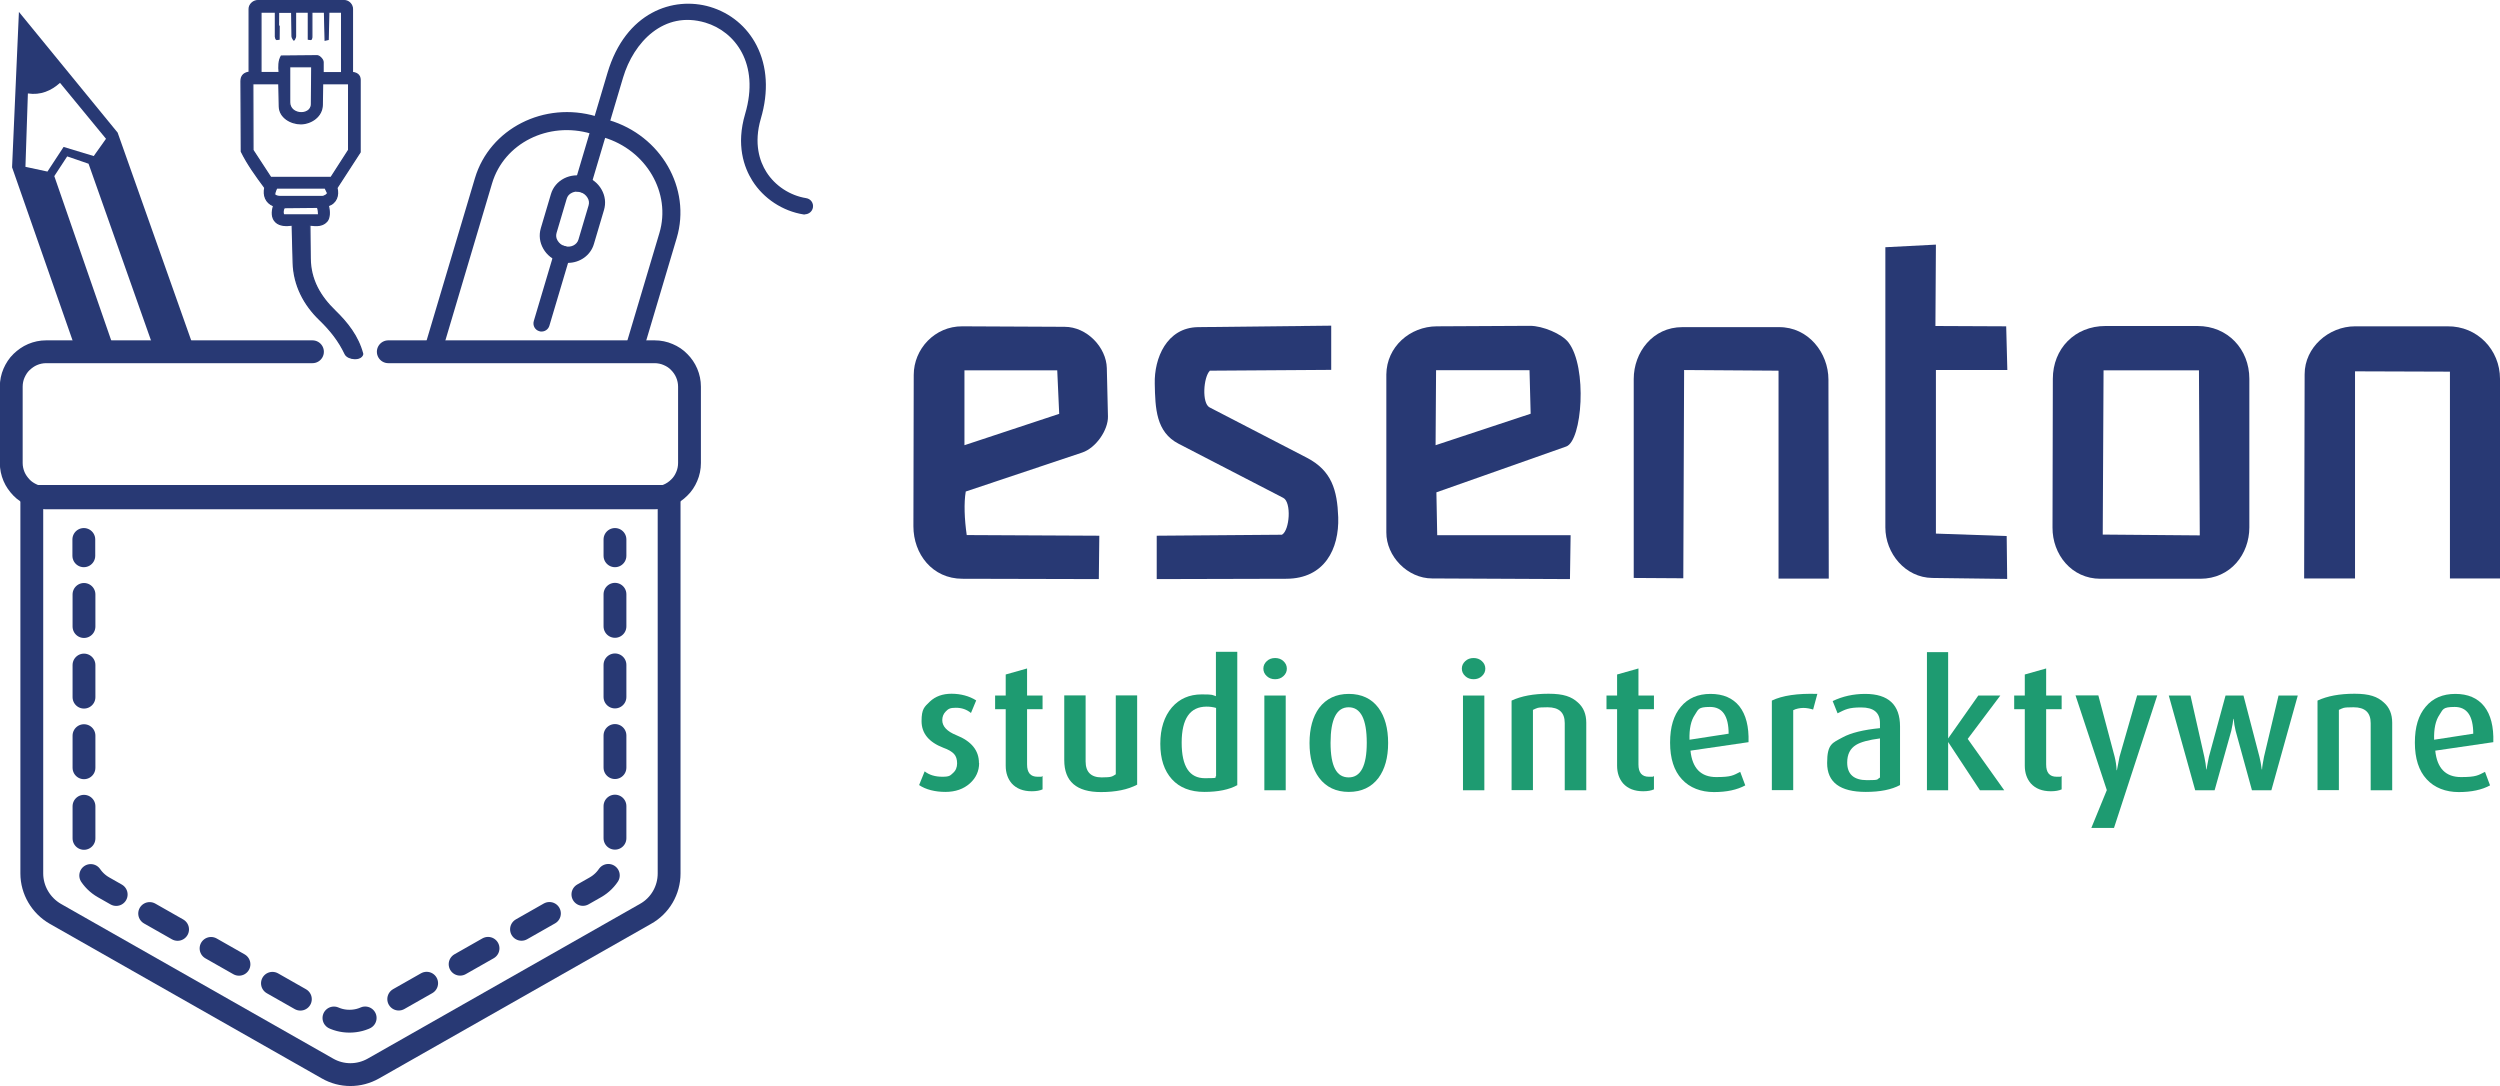
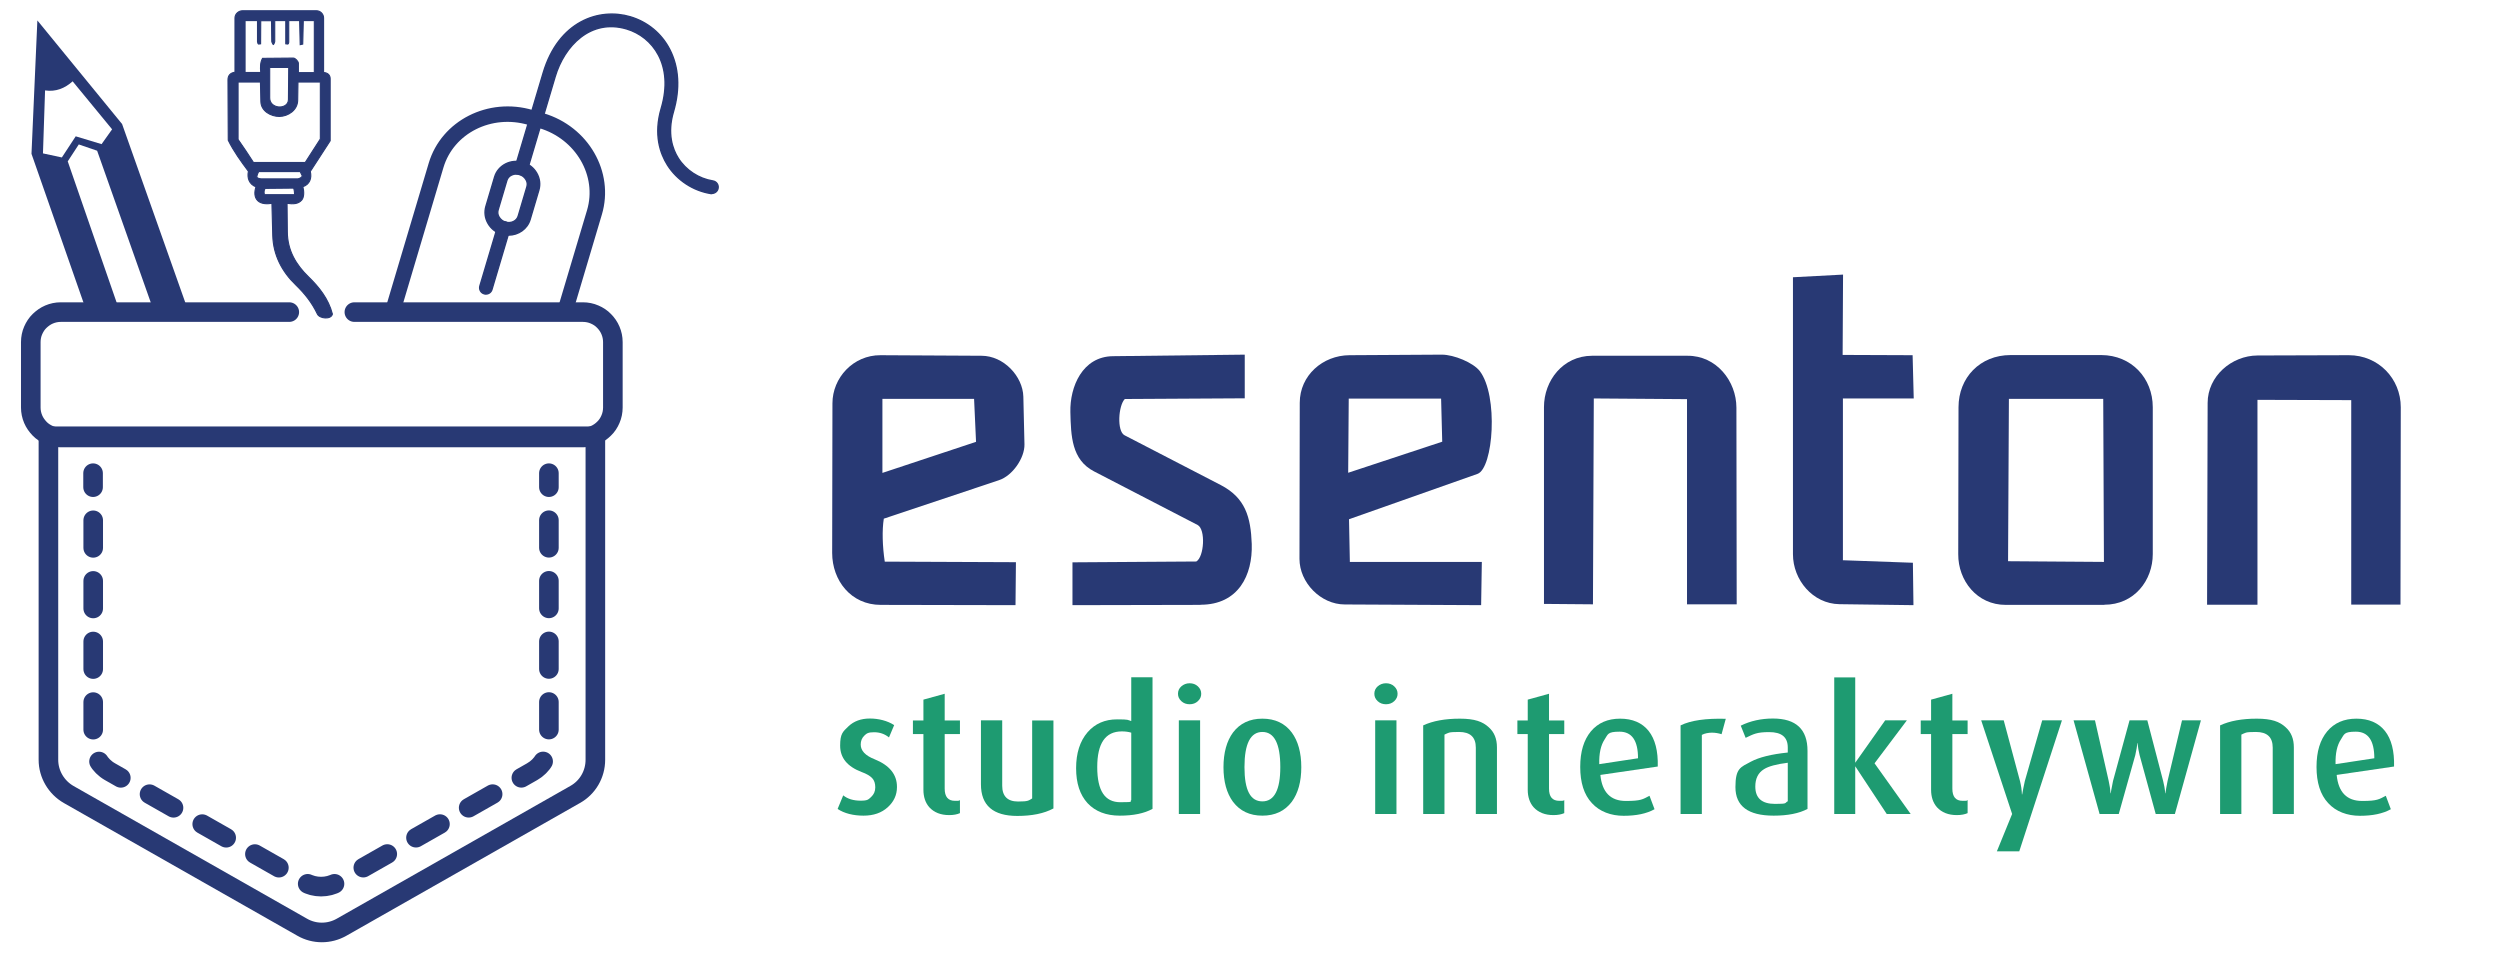
- <svg xmlns="http://www.w3.org/2000/svg" id="Layer_1" data-name="Layer 1" viewBox="0 0 1533 665.9">
+ <svg xmlns="http://www.w3.org/2000/svg" id="Layer_2" version="1.1" viewBox="0 0 1786.3 685.8">
  <defs>
    <style>
-       .cls-1 {
+       .st0 {
        fill: #1e9b71;
      }

-       .cls-2, .cls-3, .cls-4, .cls-5 {
+       .st1, .st2, .st3, .st4 {
        fill: #283974;
      }

-       .cls-3 {
+       .st2 {
        stroke-width: .8px;
      }

-       .cls-3, .cls-4, .cls-6, .cls-7, .cls-5, .cls-8, .cls-9 {
+       .st2, .st5, .st3, .st6, .st7, .st4, .st8 {
        stroke: #283974;
      }

-       .cls-3, .cls-4, .cls-7, .cls-5, .cls-8 {
+       .st2, .st3, .st7, .st4, .st8 {
        stroke-miterlimit: 10;
      }

-       .cls-6, .cls-7, .cls-8, .cls-9 {
+       .st5 {
+         stroke-dasharray: 19.7 23.6;
+       }
+ 
+       .st5, .st6 {
+         stroke-linejoin: round;
+       }
+ 
+       .st5, .st6, .st7, .st8 {
        fill: none;
        stroke-width: 14px;
      }

-       .cls-6, .cls-8, .cls-9 {
+       .st5, .st6, .st8 {
        stroke-linecap: round;
      }

-       .cls-6, .cls-9 {
-         stroke-linejoin: round;
-       }
- 
-       .cls-5 {
+       .st4 {
        stroke-width: 2px;
-       }
- 
-       .cls-9 {
-         stroke-dasharray: 19.7 23.6;
      }
    </style>
  </defs>
-   <path class="cls-3" d="M222.4,217.1c-.9,4.1-9.1,3.3-10.7,0-3.9-8.2-9-14.6-15.5-20.9-9.8-9.4-16-21.3-16.4-35.1l-.6-23.1c-3.6.5-7.6.5-10.1-1.9s-2.5-6.2-1.3-9.9c-4.9-1.9-6.4-6.4-5.4-11.1-5.2-7-10.6-14.4-14.4-22.2l-.2-43.1c0-3,1.5-5,5-5.5V5.5c0-2.8,2.6-5.1,5.3-5.1h53c2.7,0,5,2.4,5,5.1v39c3.1.2,4.7,2,4.7,4.4v44.4c0,0-14.2,21.9-14.2,21.9,1.2,4.7-.4,9.3-5.3,10.9.9,3.4.9,7.5-.8,9.5-2.5,2.9-6,3-10.5,2.4l.2,20.4c.1,13.2,6.1,23.4,15.2,32.2,7.4,7.2,14.2,15.6,17,26.5ZM191.2,7.4v15.1c.1.3-.3,1.8-.6,1.7l-1.5-.2V7.4s-7.9,0-7.9,0v14.9c0,.6-.9,2.6-1.1,2.2s-1-1.6-1-2.2l-.2-14.8h-7.7c0-.1-.1,16.5-.1,16.5l-1.5.2c-.3,0-.7-1.4-.7-1.7V7.4s-8.9,0-8.9,0v37.1s11.2,0,11.2,0c-.3-3.7-.4-7.1,1.3-10.1l22-.2c1.4,0,3.6,2.4,3.6,3.8v6.6c0,0,11.4,0,11.4,0V7.4s-7.9,0-7.9,0l-.4,16.8-1.8.4-.4-17.2h-7.6ZM191,63.7l.2-22.8h-13.6s0,21.8,0,21.8c0,3.8,2.9,6,6.2,6.4s7.2-1.3,7.2-5.3ZM213.8,51.3h-16s-.2,13-.2,13c-.1,7.1-6.8,11.5-13.1,11.6-6,0-13.1-3.8-13.2-10.7l-.3-13.9h-16s.1,40.8.1,40.8l10.9,16.7h37c0,0,10.8-16.8,10.8-16.8v-40.7ZM197.7,120.5c1.1,0,3.5-1.4,3.1-2.3l-1.4-2.9h-29.7c-.5.8-1.2,2.7-1.3,3.7s2.1,1.5,3.1,1.5h26.1ZM195.4,131.8c0-1.4-.2-3.5-.7-4.7l-20,.2c-1.2,0-1.6,4.5-.4,4.5h21.1Z" />
+   <path class="st1" d="M1503.6,432.2h-70.5c-20.5,0-34-17.3-33.9-36.2l.2-105c0-21.2,15.4-37.3,37.2-37.3h64.9c21.4.1,36.7,16.4,36.7,37.3v104.9c0,18.7-13.1,36.2-34.7,36.2h0ZM1503.3,401.5l-.5-116.5h-67.4s-.6,116-.6,116l68.5.5h0Z" />
+   <path class="st1" d="M964.4,401.5h94.4s-.5,30.9-.5,30.9l-97.4-.5c-17.3,0-32.4-15.7-32.4-32.6l.2-111.5c0-19.6,16.5-33.9,35.5-34l66-.4c8.7,0,22.4,5.7,27.1,11.7,13.5,17.6,9.7,69.5-1.6,73.5l-91.8,32.4.6,30.4h0ZM1030.5,315.6l-.8-30.8h-66l-.4,53,67.2-22.2h0Z" />
+   <path class="st1" d="M632.2,401.3l93.7.4-.3,30.7-96.3-.2c-21.3,0-34.7-17.5-34.7-37.1l.2-106.9c0-18.3,14.9-34.5,34.3-34.4l72.2.4c15.9,0,29.5,14.7,29.9,29.2l.8,34.1c.2,9.7-8.5,22.4-18.2,25.6l-82.3,27.5c-1.3,8.2-1,19.6.7,30.8h0ZM697.4,315.7l-1.4-30.7h-65.5v52.9l66.9-22.2h0Z" />
+   <path class="st1" d="M1680.2,285.9l-67.2-.2v146.4h-36l.4-144.2c0-19.1,17.1-33.8,35.6-33.9l65.3-.2c21.1,0,37.1,16.7,37.1,37.2l-.2,141h-35.2c0,0,0-146.1,0-146.1h0Z" />
+   <path class="st1" d="M1205.5,285.2l-66.7-.5-.6,147.1-35-.3v-140.6c0-18.9,13.5-36.6,34.3-36.7h68.3c20.6-.1,34.9,18.1,34.9,37.1l.2,140.5h-35.5v-146.7h0Z" />
+   <path class="st1" d="M857.9,432.2l-91.6.2v-30.6s88.5-.6,88.5-.6c5.6-3.3,6.8-23,.9-26.1l-74-38.3c-16-8.3-16.5-25.2-16.9-42.4-.4-17.9,8.5-39.7,30.5-39.9l94.1-1.1v31.2c-.1,0-85.7.5-85.7.5-4.6,4.6-5.8,23-.2,25.9l68.8,35.6c17.5,9.1,21.4,22.8,22.1,42.1.7,22.2-9.5,43.4-36.6,43.4h0Z" />
+   <path class="st1" d="M1316.8,284.6v115.7c0,0,50,1.8,50,1.8l.4,30.3-52.9-.7c-19.1-.3-33.2-17.4-33.2-35.7v-197.9c0,0,35.8-1.9,35.8-1.9l-.3,57.4,50,.2.8,30.9h-50.5c0-.1,0-.1,0-.1Z" />
+   <path class="st0" d="M640.9,562.4c0,5.6-2.2,10.4-6.6,14.4-4.4,4-10.1,6-17.3,6s-13.8-1.6-18.5-4.8l4-9.7c3.2,2.6,7.4,3.8,12.5,3.8s5.5-.9,7.5-2.7c1.9-1.8,2.9-4,2.9-6.8s-.7-5-2.2-6.6-4-3.1-7.6-4.4c-10.2-3.9-15.3-10.1-15.3-18.8s2-10,5.9-13.8c3.9-3.7,9-5.6,15.3-5.6s12.6,1.6,17.4,4.7l-3.7,8.8c-3.1-2.5-6.6-3.7-10.7-3.7s-5.3.8-7,2.5-2.5,3.8-2.5,6.3c0,4.4,3.3,7.9,9.9,10.5,10.7,4.3,16,10.9,16,19.7h0Z" />
+   <path class="st0" d="M685.9,581c-2,.9-4.5,1.4-7.7,1.4-6.1,0-10.8-1.9-14.2-5.6-2.8-3.2-4.2-7.4-4.2-12.5v-39.8h-7.5v-9.7h7.5v-14.9l15.2-4.2v19.1h10.9v9.7h-10.9v39c0,5.8,2.4,8.7,7.3,8.7s2.2-.2,3.6-.5v9.4h0Z" />
+   <path class="st0" d="M752.6,577.7c-6.7,3.6-15.3,5.3-25.7,5.3-17.3,0-26-7.5-26-22.6v-45.7h15.2v46.7c0,7.5,3.8,11.3,11.3,11.3s7.5-.7,10.1-2.2v-55.7h15.2v62.9h0Z" />
+   <path class="st0" d="M823.4,578c-5.8,3.2-13.6,4.8-23.3,4.8s-17.5-3-23-8.9c-5.5-6-8.2-14.3-8.2-25s2.7-19.3,8.2-25.7c5.3-6.1,12.3-9.2,21.1-9.2s7.2.4,10.1,1.2v-31.3h15.2v94h0ZM808.3,571.7v-48.2c-2-.6-4.2-.9-6.7-.9-11.8,0-17.6,8.5-17.6,25.5s5.5,25.1,16.5,25.1,6.2-.5,7.8-1.5h0Z" />
+   <path class="st0" d="M858.3,495.7c0,2.1-.8,3.8-2.4,5.3s-3.6,2.2-5.9,2.2-4.3-.7-5.9-2.2c-1.6-1.5-2.4-3.2-2.4-5.3s.8-3.9,2.4-5.3,3.6-2.2,5.9-2.2,4.3.7,5.9,2.2c1.6,1.5,2.4,3.2,2.4,5.4ZM857.5,581.6h-15.2v-66.9h15.2v66.9Z" />
+   <path class="st0" d="M929.8,548.2c0,10.3-2.3,18.6-6.8,24.7-5,6.6-12,9.9-21,9.9s-16-3.3-21-9.9c-4.5-6.1-6.8-14.4-6.8-24.7s2.3-18.7,6.8-24.8c5-6.6,12-9.9,21-9.9s16.1,3.3,21,9.9c4.5,6.1,6.8,14.4,6.8,24.8ZM914.8,548.1c0-16.7-4.3-25.1-12.8-25.1s-12.8,8.4-12.8,25.1,4.3,24.5,12.8,24.5,12.8-8.2,12.8-24.5Z" />
+   <path class="st0" d="M998.6,495.7c0,2.1-.8,3.8-2.4,5.3s-3.6,2.2-5.9,2.2-4.3-.7-5.9-2.2c-1.6-1.5-2.4-3.2-2.4-5.3s.8-3.9,2.4-5.3,3.6-2.2,5.9-2.2,4.3.7,5.9,2.2c1.6,1.5,2.4,3.2,2.4,5.4ZM997.8,581.6h-15.2v-66.9h15.2v66.9Z" />
+   <path class="st0" d="M1069.7,581.6h-15.2v-47.4c0-7.5-4-11.2-12-11.2s-7.3.6-10.4,1.9v56.7h-15.2v-63.3c6.9-3.2,15.6-4.8,26.2-4.8s16.3,2.1,20.7,6.2c3.9,3.5,5.8,8.2,5.8,14.3v47.7h0Z" />
+   <path class="st0" d="M1117.7,581c-2,.9-4.6,1.4-7.7,1.4-6.1,0-10.8-1.9-14.2-5.6-2.8-3.2-4.2-7.4-4.2-12.5v-39.8h-7.4v-9.7h7.4v-14.9l15.2-4.2v19.1h10.9v9.7h-10.9v39c0,5.8,2.4,8.7,7.3,8.7s2.2-.2,3.6-.5v9.4h0Z" />
+   <path class="st0" d="M1184.5,547.7l-41,6c1.2,12.4,7.3,18.6,18.2,18.6s12.1-1.2,16.9-3.7l3.6,9.6c-5.7,3.2-13.1,4.7-22.1,4.7s-17.2-3-22.7-9.1c-5.6-6-8.3-14.7-8.3-25.8s2.6-19.3,7.6-25.4c5.1-6.1,12.1-9.1,20.9-9.1s15.7,2.9,20.4,8.8c4.6,5.8,6.8,14.3,6.5,25.5h0ZM1170.4,541.8c0-12.7-4.4-19-13.2-19s-8.2,1.9-10.7,5.6c-2.7,4.1-4,9.9-3.8,17.6l27.7-4.2h0Z" />
+   <path class="st0" d="M1233.1,513.6l-3,11c-2.2-.7-4.6-1.1-6.9-1.1s-5.3.5-7.2,1.6v56.5h-15.2v-63.3c7.4-3.6,18.1-5.1,32.3-4.7h0Z" />
+   <path class="st0" d="M1291.5,578c-6,3.2-14.1,4.8-24.2,4.8-18.2,0-27.3-6.8-27.3-20.4s3.7-14.2,11.1-18.2c5.8-3.1,14.6-5.3,26.3-6.5v-3.6c0-7.4-4.4-11-13.3-11s-11.1,1.4-16.8,4.1l-3.5-8.7c6.9-3.4,14.6-5.1,23-5.1,16.5,0,24.7,7.7,24.7,23.1v41.5h0ZM1277.4,572.6v-27.6c-8,1-13.7,2.5-17,4.6-4.2,2.6-6.2,6.7-6.2,12.4,0,8.3,4.7,12.4,14.1,12.4s6.6-.6,9.1-1.9h0Z" />
+   <path class="st0" d="M1365.2,581.6h-17.1l-22.5-34.1v34.1h-15v-97.6h15v61l21.4-30.3h15.5l-23.1,30.7,25.8,36.2h0Z" />
+   <path class="st0" d="M1405.9,581c-2,.9-4.6,1.4-7.7,1.4-6.1,0-10.8-1.9-14.2-5.6-2.8-3.2-4.2-7.4-4.2-12.5v-39.8h-7.4v-9.7h7.4v-14.9l15.2-4.2v19.1h10.9v9.7h-10.9v39c0,5.8,2.4,8.7,7.3,8.7s2.2-.2,3.6-.5v9.4h0Z" />
+   <path class="st0" d="M1473.3,514.7l-30.5,93.6h-16l10.9-26.7-22.1-66.9h16.1l11.6,43.3c.8,3.2,1.3,6.4,1.4,9.6h.2c.4-2.4,1-5.6,1.9-9.6l12.4-43.3h14.2Z" />
+   <path class="st0" d="M1572.6,514.7l-18.6,66.9h-13.7l-11.5-42c-.7-2.7-1.2-5.6-1.4-8.6h-.2c-.2,2.1-.7,4.9-1.5,8.6l-11.8,42h-13.7l-18.6-66.9h15.3l9.8,43.3c.7,3.2,1.2,6.1,1.2,8.8h.2c.4-2.2,1-5.2,1.7-8.8l11.8-43.3h12.7l11.3,43.3c.7,2.7,1.2,5.6,1.6,8.8h.2c0-1.6.5-4.5,1.4-8.9l10.3-43.2h13.4,0Z" />
+   <path class="st0" d="M1639.1,581.6h-15.2v-47.4c0-7.5-4-11.2-12-11.2s-7.3.6-10.4,1.9v56.7h-15.2v-63.3c6.9-3.2,15.6-4.8,26.2-4.8s16.3,2.1,20.7,6.2c3.9,3.5,5.8,8.2,5.8,14.3v47.7h0Z" />
+   <path class="st0" d="M1710.6,547.7l-41,6c1.2,12.4,7.3,18.6,18.2,18.6s12.1-1.2,16.9-3.7l3.6,9.6c-5.7,3.2-13.1,4.7-22.1,4.7s-17.2-3-22.7-9.1c-5.6-6-8.3-14.7-8.3-25.8s2.6-19.3,7.6-25.4c5.1-6.1,12.1-9.1,20.9-9.1s15.7,2.9,20.4,8.8c4.6,5.8,6.8,14.3,6.5,25.5h0ZM1696.5,541.8c0-12.7-4.4-19-13.2-19s-8.2,1.9-10.7,5.6c-2.7,4.1-4,9.9-3.8,17.6l27.7-4.2h0Z" />
  <g>
-     <path class="cls-2" d="M72.2,81.4L11.6,7.3l-4.2,95.3,37.5,107.3h23.7c0,.1-35.3-101.9-35.3-101.9l7.9-12.1,13.1,4.5,38.7,109.5-9.4.2,34.2.2-45.6-128.8ZM57.5,95.7l-18.5-5.6-9.9,15.1-13.5-2.9,1.5-45c7.7,1.2,14.3-1.6,19.7-6.5l28.2,34.3-7.6,10.7Z" />
-     <polygon class="cls-2" points="68.7 210.4 83.6 210.1 68.6 210 68.7 210.4" />
-   </g>
-   <path class="cls-7" d="M395.8,560.4l-166.8,94.8c-8.8,5-19.5,5-28.2,0l-166.8-94.8c-8.9-5.1-14.5-14.6-14.5-24.8v-231.2h390.8v231.2c0,10.3-5.5,19.8-14.5,24.8Z" />
-   <g>
-     <line class="cls-6" x1="377.1" y1="330.8" x2="377.1" y2="340.8" />
-     <path class="cls-9" d="M377.1,364.4v159c0,4.3-1.1,8.4-3.2,12-2.1,3.6-5.1,6.6-8.8,8.7l-69.5,39.5-69.5,39.5c-3.6,2.1-7.7,3.1-11.8,3.1s-8.1-1-11.8-3.1l-69.5-39.5-69.5-39.5c-3.7-2.1-6.7-5.1-8.8-8.7s-3.2-7.7-3.2-12v-170.8" />
-     <line class="cls-6" x1="51.4" y1="340.8" x2="51.4" y2="330.8" />
-   </g>
-   <path class="cls-5" d="M392.1,219.3h-132.6l32.7-109.8c8.9-29.8,41.7-46.5,73.1-37.2l7.8,2.3c31.4,9.3,49.8,41.2,40.9,71.1l-21.9,73.6ZM271.5,210.3h113.8l20-67.1c7.5-25.1-8.2-52-34.8-59.9l-7.8-2.3c-26.7-7.9-54.4,6-61.9,31.1l-29.2,98.2Z" />
-   <path class="cls-4" d="M348.3,160.7c-1.6,0-3.2-.2-4.9-.7-4.2-1.2-7.7-4-9.8-7.7-2.2-3.8-2.7-8.1-1.5-12.2l6.2-20.9c1.2-4.1,4-7.4,7.9-9.4,3.8-1.9,8.2-2.3,12.4-1.1,4.2,1.2,7.7,4,9.8,7.7,2.2,3.8,2.7,8.1,1.5,12.2l-6.2,20.9c-2,6.8-8.4,11.2-15.5,11.2ZM353.8,117c-1.2,0-2.4.3-3.4.8-1.7.8-2.9,2.2-3.4,4l-6.2,20.9c-.5,1.7-.3,3.5.7,5.1,1,1.7,2.6,3,4.6,3.6,4,1.2,8.1-.8,9.1-4.4l6.2-20.9c.5-1.7.3-3.5-.7-5.1-1-1.7-2.6-3-4.6-3.6-.8-.2-1.6-.3-2.3-.3Z" />
-   <path class="cls-4" d="M493.5,131c-.2,0-.5,0-.7,0-12.6-2-24.2-9.6-31-20.4-5.1-8.1-10-21.7-4.4-40.6,9.2-31.1-6.3-51.1-24.7-56.6-25.9-7.7-44.6,12.2-51.1,34l-19.9,66.9c-.7,2.4-3.2,3.7-5.6,3-2.4-.7-3.7-3.2-3-5.6l19.9-66.9c11-37,40-46.7,62.3-40.1,12.3,3.7,22.3,11.9,28.2,23.4,6.5,12.7,7.4,28,2.6,44.4-4.6,15.6-.7,26.7,3.4,33.2,5.4,8.6,14.7,14.7,24.8,16.3,2.5.4,4.1,2.7,3.7,5.1-.3,2.2-2.3,3.8-4.4,3.8Z" />
-   <path class="cls-4" d="M332.1,202.8c-.4,0-.9,0-1.3-.2-2.4-.7-3.7-3.2-3-5.6l12.7-42.7c.7-2.4,3.2-3.7,5.6-3,2.4.7,3.7,3.2,3,5.6l-12.7,42.7c-.6,2-2.4,3.2-4.3,3.2Z" />
-   <path class="cls-8" d="M238.1,215.7h163.3c2.9,0,5.8.6,8.3,1.7,2.6,1.1,4.9,2.6,6.8,4.6,1.9,1.9,3.5,4.2,4.6,6.8,1.1,2.6,1.7,5.4,1.7,8.3v46.8c0,2.9-.6,5.8-1.7,8.3-1.1,2.6-2.6,4.9-4.6,6.8-1.9,1.9-4.2,3.5-6.8,4.6s-5.4,1.7-8.3,1.7H28.3c-2.9,0-5.8-.6-8.3-1.7s-4.9-2.6-6.8-4.6-3.5-4.2-4.6-6.8-1.7-5.4-1.7-8.3v-46.8c0-2.9.6-5.8,1.7-8.3s2.6-4.9,4.6-6.8,4.2-3.5,6.8-4.6,5.4-1.7,8.3-1.7h163.3" />
-   <g>
-     <path class="cls-2" d="M1349.2,354.9h-61.2c-17.8,0-29.5-15-29.4-31.4l.2-91.2c0-18.4,13.4-32.4,32.3-32.4h56.4c18.6,0,31.8,14.3,31.8,32.4v91.1c0,16.3-11.4,31.5-30.1,31.5ZM1348.9,328.2l-.5-101.1h-58.5s-.5,100.7-.5,100.7l59.4.5Z" />
-     <path class="cls-2" d="M881.2,328.2h81.9s-.4,26.9-.4,26.9l-84.5-.4c-15.1,0-28.2-13.6-28.1-28.3v-96.8c.2-17,14.5-29.4,30.9-29.5l57.3-.3c7.6,0,19.5,4.9,23.5,10.2,11.7,15.2,8.4,60.3-1.4,63.8l-79.6,28.1.5,26.4ZM938.6,253.7l-.7-26.7h-57.3s-.3,46-.3,46l58.3-19.3Z" />
-     <path class="cls-2" d="M592.8,328.1l81.3.4-.3,26.6-83.6-.2c-18.5,0-30.1-15.2-30.1-32.2l.2-92.8c0-15.9,12.9-29.9,29.8-29.8l62.7.3c13.8,0,25.6,12.7,25.9,25.3l.7,29.6c.2,8.4-7.4,19.4-15.8,22.2l-71.4,23.9c-1.2,7.1-.8,17,.6,26.7ZM649.5,253.8l-1.2-26.7h-56.9c0,.1,0,45.9,0,45.9l58-19.2Z" />
-     <path class="cls-2" d="M1502.4,227.9l-58.3-.2v127s-31.2,0-31.2,0l.3-125.2c0-16.6,14.9-29.4,30.9-29.4h56.7c18.3-.2,32.2,14.4,32.2,32.2v122.4c-.1,0-30.7,0-30.7,0v-126.7Z" />
-     <path class="cls-2" d="M1090.5,227.3l-57.8-.4-.5,127.7-30.4-.2v-122c0-16.4,11.7-31.8,29.8-31.8h59.3c17.9-.1,30.3,15.7,30.3,32.2l.2,122h-30.8s0-127.3,0-127.3Z" />
-     <path class="cls-2" d="M788.8,354.9l-79.5.2v-26.6s76.8-.6,76.8-.6c4.8-2.8,5.9-20,.8-22.6l-64.2-33.2c-13.9-7.2-14.3-21.8-14.6-36.8-.4-15.6,7.3-34.4,26.5-34.7l81.7-.9v27.1c-.1,0-74.4.5-74.4.5-4,4-5,20-.2,22.5l59.7,30.9c15.2,7.9,18.6,19.8,19.2,36.5.6,19.3-8.3,37.6-31.8,37.7Z" />
-     <path class="cls-2" d="M1187.1,226.8v100.4c0,0,43.4,1.5,43.4,1.5l.3,26.3-45.9-.6c-16.6-.2-28.8-15.1-28.8-31v-171.8c0,0,31-1.6,31-1.6l-.3,49.9,43.4.2.7,26.8h-43.8Z" />
-   </g>
-   <g>
-     <path class="cls-1" d="M600.4,467.9c0,4.9-1.9,9.1-5.7,12.5-3.8,3.4-8.8,5.2-15,5.2s-12-1.4-16.1-4.2l3.4-8.4c2.8,2.2,6.4,3.3,10.9,3.3s4.8-.8,6.5-2.3c1.7-1.5,2.5-3.5,2.5-5.9s-.6-4.4-1.9-5.8c-1.3-1.4-3.5-2.7-6.6-3.8-8.8-3.4-13.3-8.8-13.3-16.3s1.7-8.7,5.1-12c3.4-3.2,7.8-4.8,13.3-4.8s10.9,1.4,15.1,4.1l-3.2,7.7c-2.7-2.2-5.7-3.2-9.3-3.2s-4.6.7-6.1,2.2-2.2,3.3-2.2,5.4c0,3.8,2.9,6.9,8.6,9.2,9.3,3.7,13.9,9.4,13.9,17.1Z" />
-     <path class="cls-1" d="M639.4,484c-1.7.8-4,1.2-6.7,1.2-5.3,0-9.4-1.6-12.3-4.8-2.4-2.8-3.7-6.4-3.7-10.9v-34.6h-6.5v-8.4h6.5v-12.9l13.1-3.7v16.6h9.5v8.4h-9.5v33.9c0,5,2.1,7.5,6.4,7.5s1.9-.1,3.1-.4v8.2Z" />
-     <path class="cls-1" d="M697.4,481.1c-5.8,3.1-13.3,4.6-22.3,4.6-15,0-22.5-6.5-22.5-19.6v-39.7h13.1v40.5c0,6.5,3.3,9.8,9.8,9.8s6.5-.6,8.7-1.9v-48.4h13.1v54.6Z" />
-     <path class="cls-1" d="M758.8,481.4c-5,2.8-11.8,4.2-20.3,4.2s-15.2-2.6-19.9-7.8c-4.7-5.2-7.1-12.4-7.1-21.7s2.4-16.8,7.1-22.3c4.6-5.3,10.7-8,18.3-8s6.3.4,8.7,1.1v-27.2h13.1v81.6ZM745.7,475.9v-41.8c-1.7-.5-3.7-.8-5.8-.8-10.2,0-15.3,7.4-15.3,22.1s4.8,21.8,14.3,21.8,5.4-.4,6.8-1.3Z" />
-     <path class="cls-1" d="M789.1,410c0,1.8-.7,3.3-2.1,4.6-1.4,1.3-3.1,1.9-5.1,1.9s-3.7-.6-5.1-1.9c-1.4-1.3-2.1-2.8-2.1-4.6s.7-3.3,2.1-4.6c1.4-1.3,3.1-1.9,5.1-1.9s3.7.6,5.1,1.9c1.4,1.3,2.1,2.8,2.1,4.7ZM788.4,484.6h-13.1v-58.1h13.1v58.1Z" />
-     <path class="cls-1" d="M851.2,455.6c0,9-2,16.1-5.9,21.4-4.3,5.7-10.4,8.6-18.2,8.6s-13.9-2.9-18.2-8.6c-4-5.3-5.9-12.5-5.9-21.4s2-16.2,5.9-21.5c4.3-5.7,10.4-8.6,18.2-8.6s14,2.9,18.2,8.6c3.9,5.3,5.9,12.5,5.9,21.5ZM838.1,455.5c0-14.5-3.7-21.8-11.1-21.8s-11.1,7.3-11.1,21.8,3.7,21.2,11.1,21.2,11.1-7.1,11.1-21.2Z" />
-     <path class="cls-1" d="M910.8,410c0,1.8-.7,3.3-2.1,4.6-1.4,1.3-3.1,1.9-5.1,1.9s-3.7-.6-5.1-1.9c-1.4-1.3-2.1-2.8-2.1-4.6s.7-3.3,2.1-4.6c1.4-1.3,3.1-1.9,5.1-1.9s3.7.6,5.1,1.9c1.4,1.3,2.1,2.8,2.1,4.7ZM910.2,484.6h-13.1v-58.1h13.1v58.1Z" />
-     <path class="cls-1" d="M972.6,484.6h-13.1v-41.2c0-6.5-3.5-9.7-10.5-9.7s-6.3.5-9,1.6v49.2h-13.1v-54.9c6-2.8,13.5-4.2,22.7-4.2s14.1,1.8,18,5.4c3.4,3,5.1,7.1,5.1,12.4v41.4Z" />
-     <path class="cls-1" d="M1014.3,484c-1.7.8-4,1.2-6.7,1.2-5.3,0-9.4-1.6-12.3-4.8-2.4-2.8-3.7-6.4-3.7-10.9v-34.6h-6.5v-8.4h6.5v-12.9l13.1-3.7v16.6h9.5v8.4h-9.5v33.9c0,5,2.1,7.5,6.4,7.5s1.9-.1,3.1-.4v8.2Z" />
-     <path class="cls-1" d="M1072.2,455.1l-35.6,5.2c1.1,10.8,6.4,16.2,15.8,16.2s10.5-1.1,14.7-3.2l3.1,8.3c-5,2.7-11.3,4.1-19.2,4.1s-14.9-2.6-19.7-7.9c-4.8-5.2-7.2-12.7-7.2-22.4s2.2-16.8,6.6-22c4.4-5.3,10.5-7.9,18.2-7.9s13.6,2.5,17.7,7.6c4,5.1,5.9,12.4,5.6,22.1ZM1060,450c0-11-3.8-16.5-11.4-16.5s-7.1,1.6-9.3,4.8c-2.4,3.5-3.5,8.6-3.3,15.3l24-3.7Z" />
-     <path class="cls-1" d="M1114.4,425.5l-2.6,9.6c-1.9-.6-4-1-6-1s-4.6.5-6.2,1.4v49h-13.1v-54.9c6.4-3.1,15.7-4.5,28-4.1Z" />
-     <path class="cls-1" d="M1165.1,481.4c-5.2,2.8-12.2,4.2-21,4.2-15.8,0-23.7-5.9-23.7-17.7s3.2-12.3,9.6-15.8c5-2.7,12.6-4.6,22.8-5.6v-3.1c0-6.4-3.8-9.6-11.5-9.6s-9.7,1.2-14.5,3.6l-3-7.5c6-2.9,12.7-4.4,19.9-4.4,14.3,0,21.4,6.7,21.4,20v36ZM1152.8,476.7v-23.9c-6.9.9-11.8,2.2-14.7,4-3.6,2.2-5.4,5.8-5.4,10.8,0,7.2,4.1,10.8,12.2,10.8s5.7-.5,7.9-1.6Z" />
-     <path class="cls-1" d="M1229,484.6h-14.9l-19.5-29.6v29.6h-13v-84.7h13v52.9l18.5-26.3h13.5l-20,26.6,22.4,31.5Z" />
-     <path class="cls-1" d="M1264.3,484c-1.7.8-4,1.2-6.7,1.2-5.3,0-9.4-1.6-12.3-4.8-2.4-2.8-3.7-6.4-3.7-10.9v-34.6h-6.5v-8.4h6.5v-12.9l13.1-3.7v16.6h9.5v8.4h-9.5v33.9c0,5,2.1,7.5,6.4,7.5s1.9-.1,3.1-.4v8.2Z" />
-     <path class="cls-1" d="M1322.8,426.5l-26.5,81.2h-13.9l9.5-23.2-19.2-58.1h14l10,37.6c.7,2.8,1.1,5.6,1.2,8.3h.2c.4-2.1.9-4.8,1.6-8.3l10.8-37.6h12.3Z" />
-     <path class="cls-1" d="M1409,426.5l-16.2,58.1h-11.9l-10-36.4c-.6-2.4-1-4.8-1.2-7.4h-.2c-.2,1.8-.6,4.3-1.3,7.4l-10.2,36.4h-11.9l-16.2-58.1h13.3l8.5,37.6c.6,2.7,1,5.3,1.1,7.7h.2c.4-1.9.9-4.5,1.5-7.7l10.2-37.6h11l9.8,37.6c.6,2.3,1,4.8,1.4,7.7h.2c0-1.4.5-4,1.2-7.8l8.9-37.5h11.6Z" />
-     <path class="cls-1" d="M1466.8,484.6h-13.1v-41.2c0-6.5-3.5-9.7-10.5-9.7s-6.3.5-9,1.6v49.2h-13.1v-54.9c6-2.8,13.5-4.2,22.7-4.2s14.1,1.8,18,5.4c3.4,3,5.1,7.1,5.1,12.4v41.4Z" />
-     <path class="cls-1" d="M1528.9,455.1l-35.6,5.2c1.1,10.8,6.4,16.2,15.8,16.2s10.5-1.1,14.7-3.2l3.1,8.3c-5,2.7-11.3,4.1-19.2,4.1s-14.9-2.6-19.7-7.9c-4.8-5.2-7.2-12.7-7.2-22.4s2.2-16.8,6.6-22c4.4-5.3,10.5-7.9,18.2-7.9s13.6,2.5,17.7,7.6c4,5.1,5.9,12.4,5.6,22.1ZM1516.6,450c0-11-3.8-16.5-11.4-16.5s-7.1,1.6-9.3,4.8c-2.4,3.5-3.5,8.6-3.3,15.3l24-3.7Z" />
+     <path class="st2" d="M237.5,224.4c-.9,4.1-9.1,3.3-10.7,0-3.9-8.2-9-14.6-15.5-20.9-9.8-9.4-16-21.3-16.4-35.1l-.6-23.1c-3.6.5-7.6.5-10.1-1.9s-2.5-6.2-1.3-9.9c-4.9-1.9-6.4-6.4-5.4-11.1-5.2-7-10.6-14.4-14.4-22.2l-.2-43.1c0-3,1.5-5,5-5.5V12.8c0-2.8,2.6-5.1,5.3-5.1h53c2.7,0,5,2.4,5,5.1v39c3.1.2,4.7,2,4.7,4.4v44.4l-14.2,21.9c1.2,4.7-.4,9.3-5.3,10.9.9,3.4.9,7.5-.8,9.5-2.5,2.9-6,3-10.5,2.4l.2,20.4c.1,13.2,6.1,23.4,15.2,32.2,7.4,7.2,14.2,15.6,17,26.5h0ZM206.3,14.7v15.1c.1.3-.3,1.8-.6,1.7l-1.5-.2V14.7h-7.9v14.9c0,.6-.9,2.6-1.1,2.2s-1-1.6-1-2.2l-.2-14.8h-7.7c0,0-.1,16.5-.1,16.5l-1.5.2c-.3,0-.7-1.4-.7-1.7v-15.1h-8.9v37.1h11.2c-.3-3.7-.4-7.1,1.3-10.1l22-.2c1.4,0,3.6,2.4,3.6,3.8v6.6h11.4V14.7h-7.9l-.4,16.8-1.8.4-.4-17.2h-7.8ZM206.1,71l.2-22.8h-13.6v21.8c0,3.8,2.9,6,6.2,6.4s7.2-1.3,7.2-5.3h0ZM228.9,58.6h-16l-.2,13c-.1,7.1-6.8,11.5-13.1,11.6-6,0-13.1-3.8-13.2-10.7l-.3-13.9h-16v40.8c.1,0,11,16.7,11,16.7h37l10.8-16.8v-40.7ZM212.8,127.8c1.1,0,3.5-1.4,3.1-2.3l-1.4-2.9h-29.7c-.5.8-1.2,2.7-1.3,3.7s2.1,1.5,3.1,1.5h26.2ZM210.5,139.1c0-1.4-.2-3.5-.7-4.7l-20,.2c-1.2,0-1.6,4.5-.4,4.5h21.1,0Z" />
+     <g>
+       <path class="st1" d="M87.3,88.7L26.7,14.6l-4.2,95.3,37.5,107.3h23.7c0,.1-35.3-101.9-35.3-101.9l7.9-12.1,13.1,4.5,38.7,109.5-9.4.2,34.2.2-45.6-128.8h0ZM72.6,103l-18.5-5.6-9.9,15.1-13.5-2.9,1.5-45c7.7,1.2,14.3-1.6,19.7-6.5l28.2,34.3-7.6,10.7h0Z" />
+       <polygon class="st1" points="83.8 217.7 98.7 217.4 83.7 217.3 83.8 217.7" />
+     </g>
+     <path class="st7" d="M410.9,567.7l-166.8,94.8c-8.8,5-19.5,5-28.2,0l-166.8-94.8c-8.9-5.1-14.5-14.6-14.5-24.8v-231.2h390.8v231.2c0,10.3-5.5,19.8-14.5,24.8Z" />
+     <g>
+       <line class="st6" x1="392.2" y1="338.1" x2="392.2" y2="348.1" />
+       <path class="st5" d="M392.2,371.7v159c0,4.3-1.1,8.4-3.2,12s-5.1,6.6-8.8,8.7l-69.5,39.5-69.5,39.5c-3.6,2.1-7.7,3.1-11.8,3.1s-8.1-1-11.8-3.1l-69.5-39.5-69.5-39.5c-3.7-2.1-6.7-5.1-8.8-8.7s-3.2-7.7-3.2-12v-170.8" />
+       <line class="st6" x1="66.5" y1="348.1" x2="66.5" y2="338.1" />
+     </g>
+     <path class="st4" d="M407.2,226.6h-132.6l32.7-109.8c8.9-29.8,41.7-46.5,73.1-37.2l7.8,2.3c31.4,9.3,49.8,41.2,40.9,71.1l-21.9,73.6h0ZM286.6,217.6h113.8l20-67.1c7.5-25.1-8.2-52-34.8-59.9l-7.8-2.3c-26.7-7.9-54.4,6-61.9,31.1l-29.2,98.2h-.1Z" />
+     <path class="st3" d="M363.4,168c-1.6,0-3.2-.2-4.9-.7-4.2-1.2-7.7-4-9.8-7.7-2.2-3.8-2.7-8.1-1.5-12.2l6.2-20.9c1.2-4.1,4-7.4,7.9-9.4,3.8-1.9,8.2-2.3,12.4-1.1,4.2,1.2,7.7,4,9.8,7.7,2.2,3.8,2.7,8.1,1.5,12.2l-6.2,20.9c-2,6.8-8.4,11.2-15.5,11.2h.1ZM368.9,124.3c-1.2,0-2.4.3-3.4.8-1.7.8-2.9,2.2-3.4,4l-6.2,20.9c-.5,1.7-.3,3.5.7,5.1,1,1.7,2.6,3,4.6,3.6,4,1.2,8.1-.8,9.1-4.4l6.2-20.9c.5-1.7.3-3.5-.7-5.1-1-1.7-2.6-3-4.6-3.6-.8-.2-1.6-.3-2.3-.3h0Z" />
+     <path class="st3" d="M508.6,138.3h-.7c-12.6-2-24.2-9.6-31-20.4-5.1-8.1-10-21.7-4.4-40.6,9.2-31.1-6.3-51.1-24.7-56.6-25.9-7.7-44.6,12.2-51.1,34l-19.9,66.9c-.7,2.4-3.2,3.7-5.6,3s-3.7-3.2-3-5.6l19.9-66.9c11-37,40-46.7,62.3-40.1,12.3,3.7,22.3,11.9,28.2,23.4,6.5,12.7,7.4,28,2.6,44.4-4.6,15.6-.7,26.7,3.4,33.2,5.4,8.6,14.7,14.7,24.8,16.3,2.5.4,4.1,2.7,3.7,5.1-.3,2.2-2.3,3.8-4.4,3.8h0Z" />
+     <path class="st3" d="M347.2,210.1c-.4,0-.9,0-1.3-.2-2.4-.7-3.7-3.2-3-5.6l12.7-42.7c.7-2.4,3.2-3.7,5.6-3s3.7,3.2,3,5.6l-12.7,42.7c-.6,2-2.4,3.2-4.3,3.2h0Z" />
+     <path class="st8" d="M253.2,223h163.3c2.9,0,5.8.6,8.3,1.7,2.6,1.1,4.9,2.6,6.8,4.6,1.9,1.9,3.5,4.2,4.6,6.8s1.7,5.4,1.7,8.3v46.8c0,2.9-.6,5.8-1.7,8.3-1.1,2.6-2.6,4.9-4.6,6.8-1.9,1.9-4.2,3.5-6.8,4.6s-5.4,1.7-8.3,1.7H43.4c-2.9,0-5.8-.6-8.3-1.7s-4.9-2.6-6.8-4.6-3.5-4.2-4.6-6.8-1.7-5.4-1.7-8.3v-46.8c0-2.9.6-5.8,1.7-8.3,1.1-2.5,2.6-4.9,4.6-6.8s4.2-3.5,6.8-4.6,5.4-1.7,8.3-1.7h163.3" />
  </g>
</svg>
